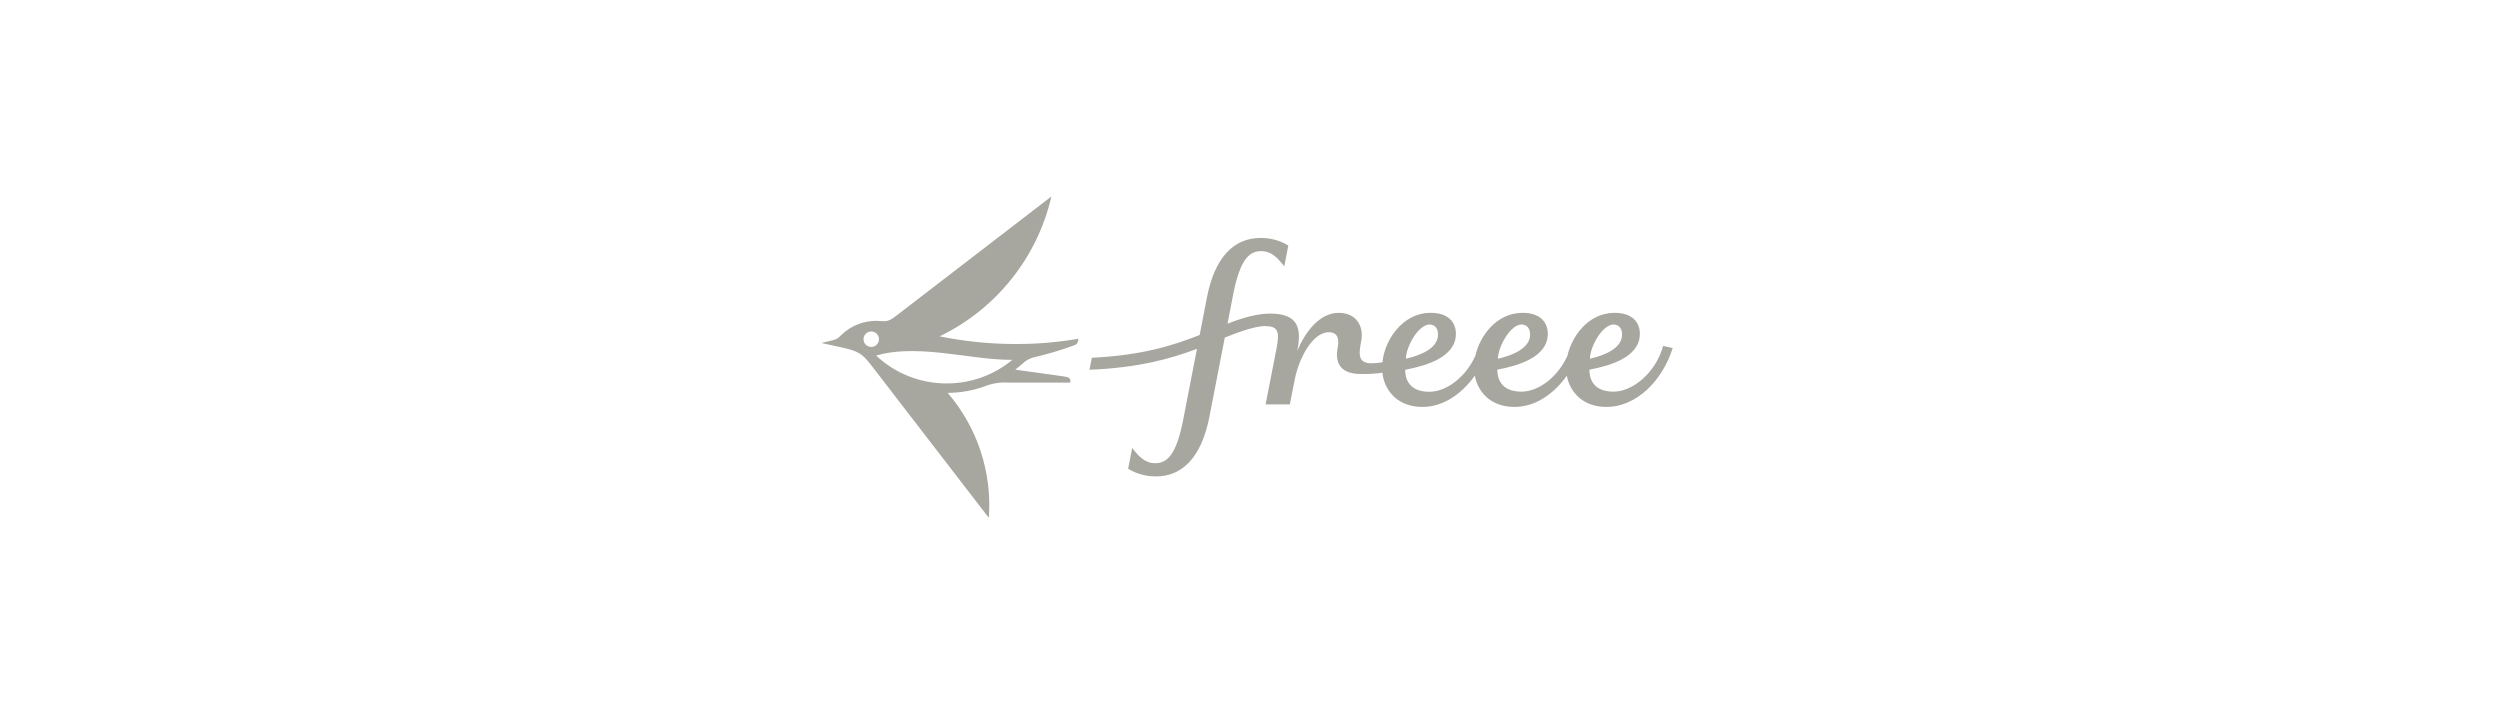
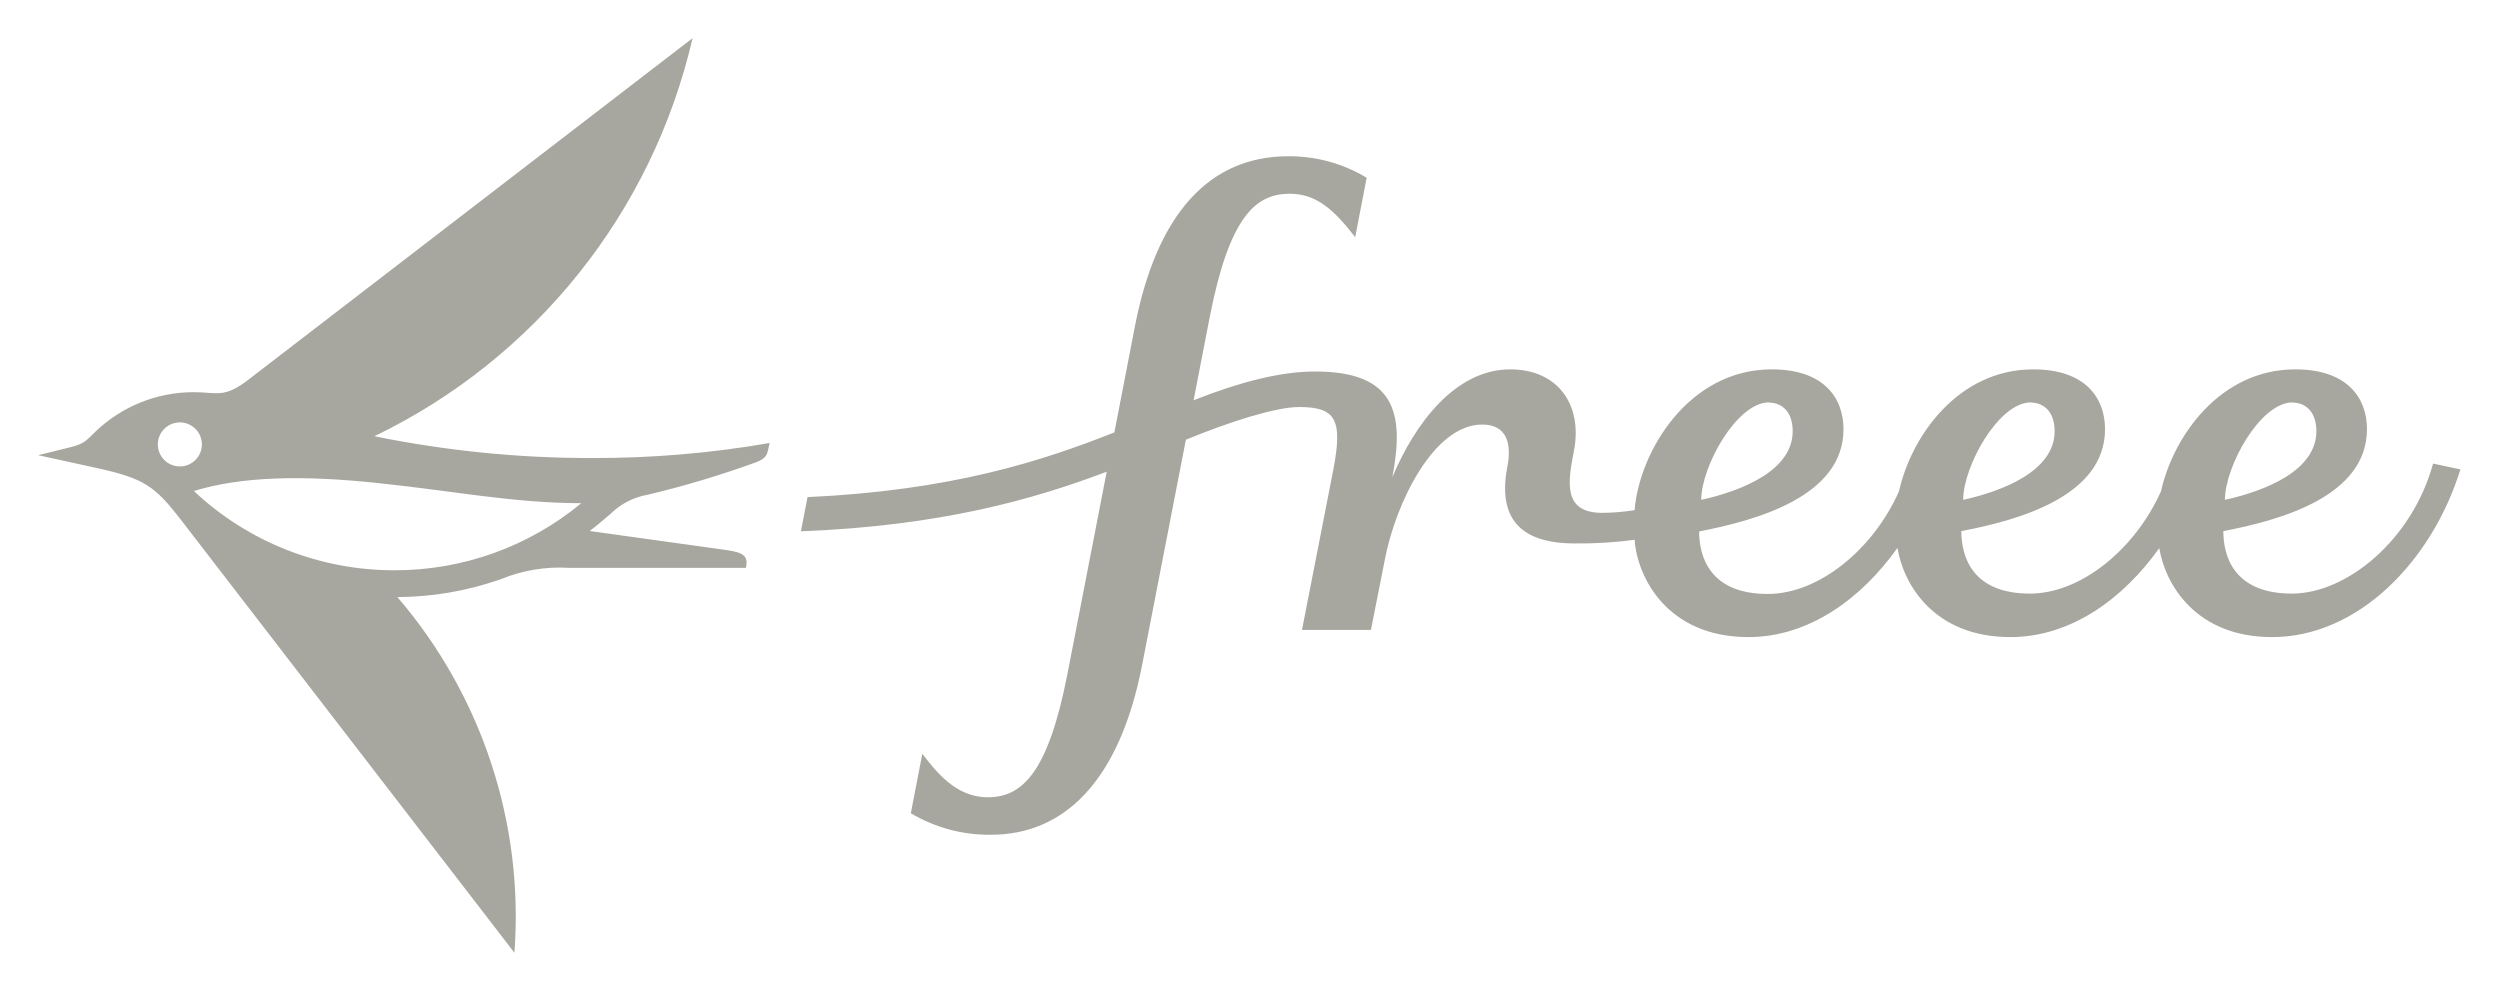
- <svg xmlns="http://www.w3.org/2000/svg" width="140" height="40" fill="currentColor" viewBox="0 0 140 40">
+ <svg xmlns="http://www.w3.org/2000/svg" width="49.2" height="19.5" viewBox="45.25 10.25 49.2 19.5" fill="currentColor">
  <path fill="#A7A7A0" d="M58.88 11a11.592 11.592 0 0 1-6.262 7.835c1.403.286 2.831.43 4.263.429a20.073 20.073 0 0 0 3.517-.296c-.054.181-.007.29-.3.391a19.39 19.39 0 0 1-2.099.627c-.28.048-.537.181-.738.381-.123.102-.287.248-.407.333l2.693.375c.342.05.43.117.384.35h-3.488a3.036 3.036 0 0 0-1.34.225 6.25 6.25 0 0 1-2.032.351A9.645 9.645 0 0 1 55.374 29l-6.564-8.521c-.512-.662-.722-.813-1.649-1.017L46 19.208l.61-.15c.297-.074.324-.124.517-.312a2.79 2.79 0 0 1 1.934-.778c.464 0 .593.128 1.08-.248l8.74-6.72Zm-6.136 8.763c-1.563-.171-2.752-.133-3.679.15a5.751 5.751 0 0 0 3.947 1.56 5.75 5.75 0 0 0 3.678-1.32c-1.343-.003-2.51-.24-3.946-.39Zm-4.039-1.192a.433.433 0 1 0 .169.85.433.433 0 0 0-.169-.85Zm44.428.802c-.41 1.5-1.698 2.559-2.778 2.559-1.154 0-1.35-.75-1.35-1.23 1.119-.213 2.827-.683 2.827-2.006 0-.607-.378-1.177-1.411-1.177-1.475 0-2.4 1.31-2.643 2.4-.516 1.15-1.583 2.013-2.579 2.013-1.153 0-1.35-.75-1.35-1.23 1.12-.213 2.828-.683 2.828-2.006 0-.607-.378-1.177-1.412-1.177-1.473 0-2.4 1.308-2.643 2.4-.514 1.155-1.584 2.02-2.583 2.02-1.152 0-1.35-.75-1.35-1.23 1.134-.22 2.841-.69 2.841-2.012 0-.608-.378-1.178-1.411-1.178-1.65 0-2.61 1.635-2.7 2.77-.21.034-.421.052-.633.054-.779 0-.684-.592-.561-1.22.175-.9-.31-1.604-1.254-1.604-1.08 0-1.877 1.067-2.32 2.123.25-1.29.034-2.081-1.519-2.081-.71 0-1.52.222-2.392.566l.316-1.63c.392-2.011.918-2.434 1.577-2.434.52 0 .867.31 1.287.855l.226-1.17a2.95 2.95 0 0 0-1.543-.423c-1.551 0-2.585 1.128-3.017 3.342l-.405 2.092c-1.414.563-3.211 1.145-6.039 1.274l-.13.673c2.767-.107 4.59-.633 6.018-1.172l-.771 3.97c-.38 1.95-.888 2.436-1.57 2.436-.632 0-1.013-.503-1.288-.855-.037.197-.226 1.17-.226 1.17.476.283 1.022.43 1.576.423 1.43 0 2.528-1.037 2.976-3.342l.861-4.432c.867-.357 1.773-.644 2.226-.644.73 0 .864.249.675 1.237l-.616 3.15h1.357l.278-1.406c.21-1.082.954-2.636 1.91-2.636.482 0 .587.367.497.83-.234 1.2.479 1.51 1.32 1.51.396.005.792-.019 1.184-.072.05.729.636 1.915 2.24 1.915 1.2 0 2.231-.768 2.933-1.755.12.731.73 1.755 2.222 1.755 1.2 0 2.229-.766 2.93-1.75.122.729.733 1.75 2.22 1.75 1.687 0 3.142-1.483 3.707-3.3l-.538-.115Zm-2.765-1.2c.227 0 .468.15.468.564 0 .777-1.012 1.176-1.8 1.35.003-.663.695-1.918 1.332-1.918v.004Zm-5.15 0c.226 0 .467.15.467.564 0 .777-1.012 1.176-1.8 1.35.003-.663.695-1.918 1.332-1.918v.004Zm-5.155 0c.227 0 .467.15.467.564 0 .777-1.011 1.176-1.8 1.35.003-.663.7-1.918 1.333-1.918v.004Z" />
</svg>
